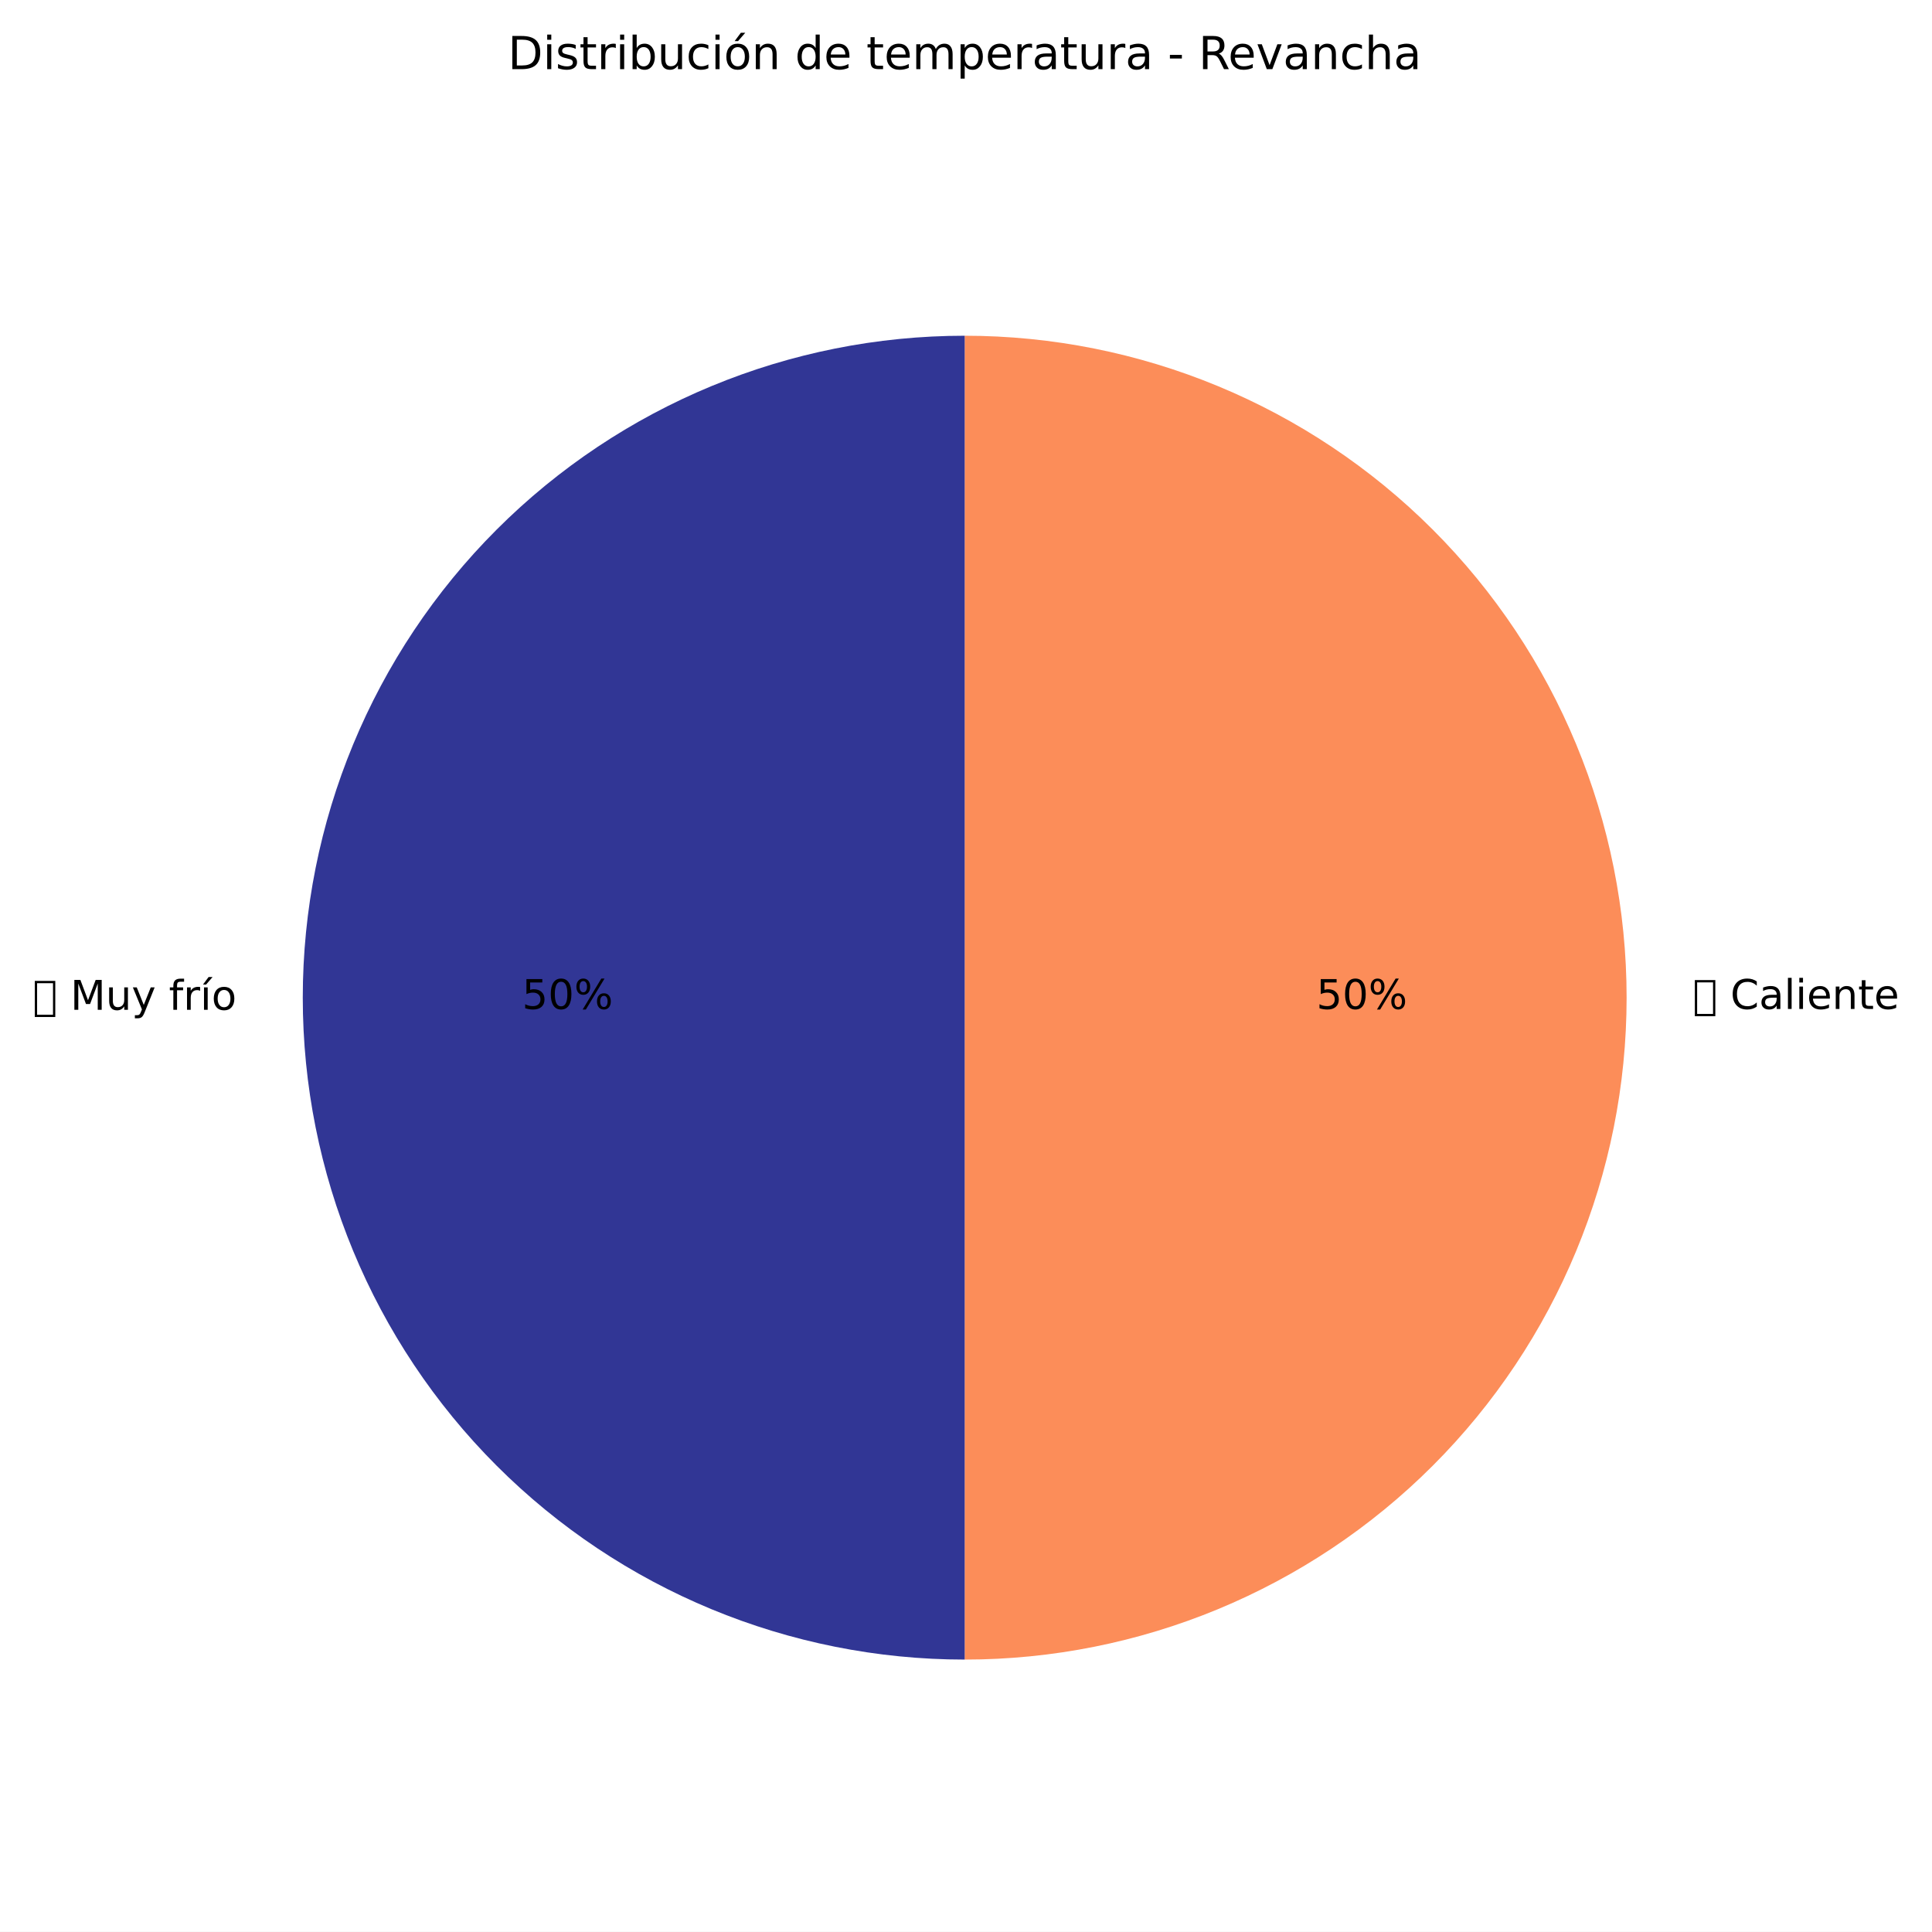
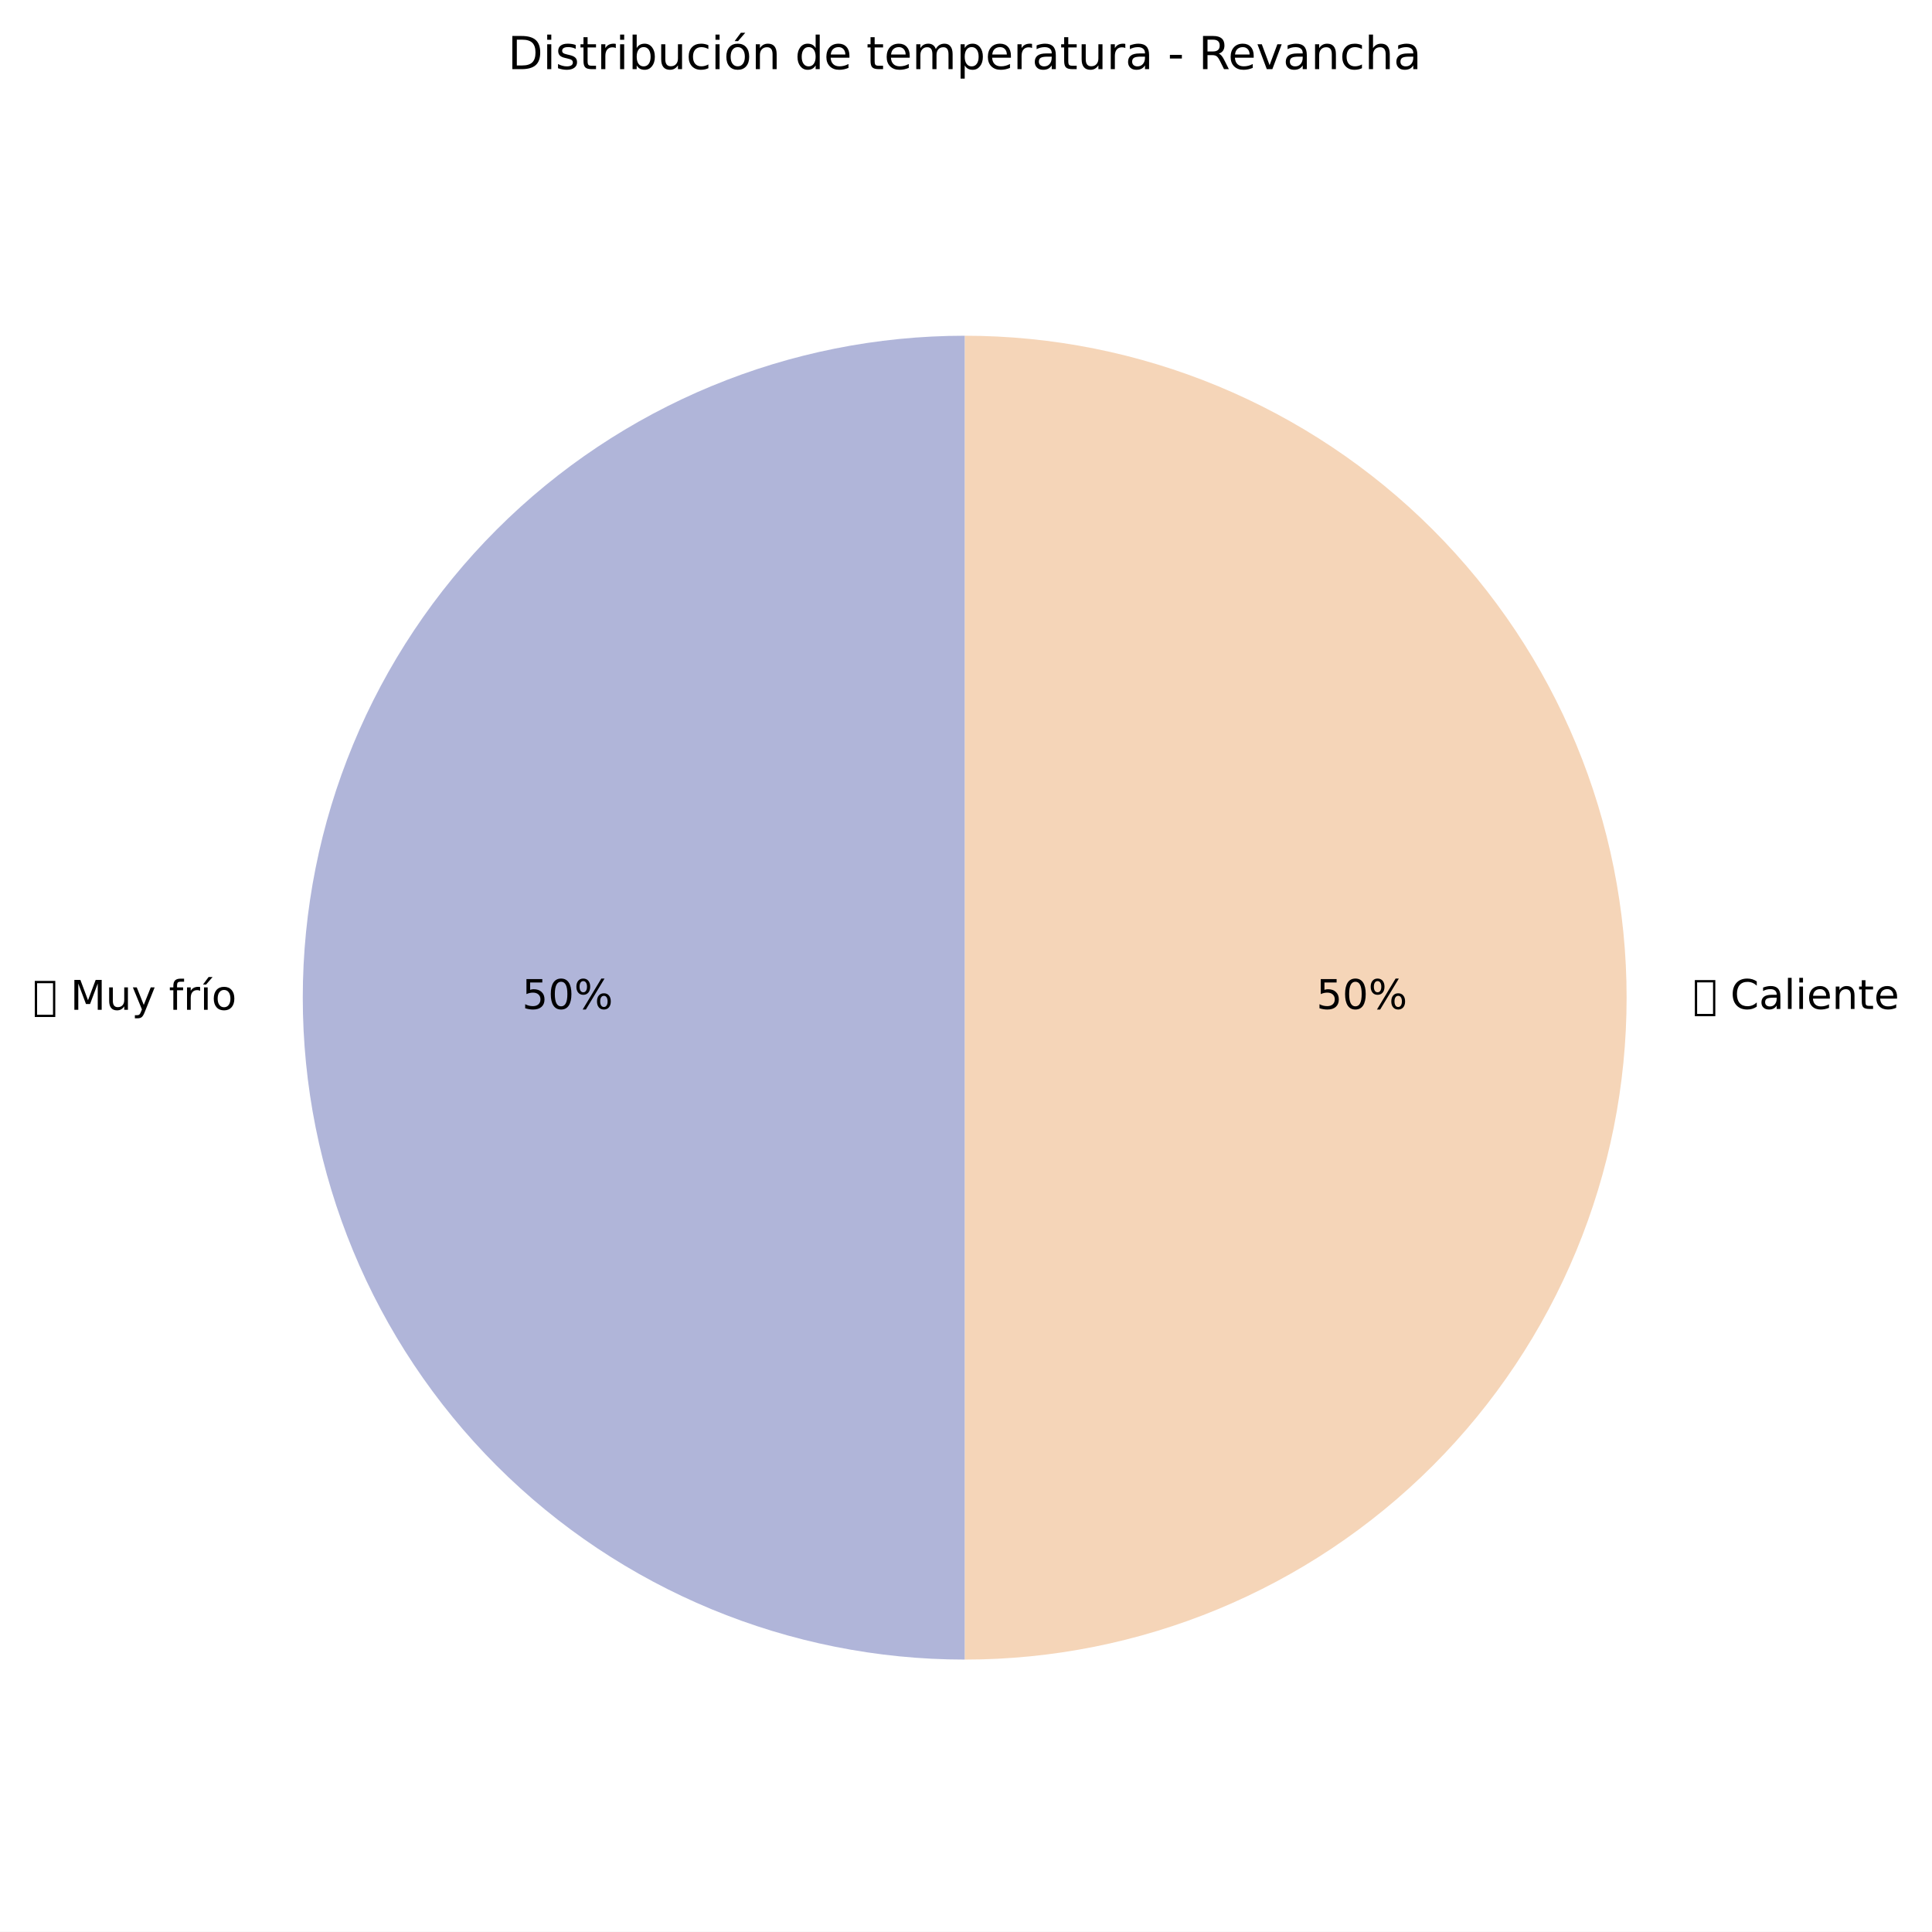
<svg xmlns="http://www.w3.org/2000/svg" xmlns:xlink="http://www.w3.org/1999/xlink" width="424.603pt" height="424.518pt" viewBox="0 0 424.603 424.518" version="1.1">
  <defs>
    <style type="text/css">*{stroke-linejoin: round; stroke-linecap: butt}</style>
  </defs>
  <g id="figure_1">
    <g id="patch_1">
      <path d="M -0 424.518  L 424.603 424.518  L 424.603 0  L -0 0  z " style="fill: #ffffff" />
    </g>
    <g id="axes_1">
      <g id="patch_2">
-         <path d="M 212.013 364.731  C 250.58 364.731 287.607 349.394 314.878 322.123  C 342.149 294.852 357.486 257.825 357.486 219.258  C 357.486 180.691 342.149 143.665 314.878 116.394  C 287.607 89.123 250.58 73.786 212.013 73.786  L 212.013 219.258  z " style="fill: #fc8d59" />
+         <path d="M 212.013 364.731  C 250.58 364.731 287.607 349.394 314.878 322.123  C 342.149 294.852 357.486 257.825 357.486 219.258  C 357.486 180.691 342.149 143.665 314.878 116.394  C 287.607 89.123 250.58 73.786 212.013 73.786  L 212.013 219.258  z " style="fill: #f5d5b8" />
      </g>
      <g id="patch_3">
-         <path d="M 212.013 73.786  C 173.446 73.786 136.42 89.123 109.149 116.394  C 81.878 143.665 66.541 180.691 66.541 219.258  C 66.541 257.825 81.878 294.852 109.149 322.123  C 136.419 349.394 173.446 364.731 212.013 364.731  L 212.013 219.258  z " style="fill: #313695" />
+         <path d="M 212.013 73.786  C 173.446 73.786 136.42 89.123 109.149 116.394  C 81.878 143.665 66.541 180.691 66.541 219.258  C 66.541 257.825 81.878 294.852 109.149 322.123  C 136.419 349.394 173.446 364.731 212.013 364.731  L 212.013 219.258  z " style="fill: #b0b5d9" />
      </g>
      <g id="matplotlib.axis_1" />
      <g id="matplotlib.axis_2" />
      <g id="text_1">
        <g transform="translate(372.0333 221.7419) scale(0.09 -0.09)">
          <defs>
            <path id="DejaVuSans-1f321" d="M 319 -1131  L 319 4513  L 3519 4513  L 3519 -1131  L 319 -1131  z M 678 -775  L 3163 -775  L 3163 4153  L 678 4153  L 678 -775  z " transform="scale(0.015625)" />
            <path id="DejaVuSans-fe0f" transform="scale(0.015625)" />
            <path id="DejaVuSans-20" transform="scale(0.015625)" />
            <path id="DejaVuSans-43" d="M 4122 4306  L 4122 3641  Q 3803 3938 3442 4084  Q 3081 4231 2675 4231  Q 1875 4231 1450 3742  Q 1025 3253 1025 2328  Q 1025 1406 1450 917  Q 1875 428 2675 428  Q 3081 428 3442 575  Q 3803 722 4122 1019  L 4122 359  Q 3791 134 3420 21  Q 3050 -91 2638 -91  Q 1578 -91 968 557  Q 359 1206 359 2328  Q 359 3453 968 4101  Q 1578 4750 2638 4750  Q 3056 4750 3426 4639  Q 3797 4528 4122 4306  z " transform="scale(0.015625)" />
            <path id="DejaVuSans-61" d="M 2194 1759  Q 1497 1759 1228 1600  Q 959 1441 959 1056  Q 959 750 1161 570  Q 1363 391 1709 391  Q 2188 391 2477 730  Q 2766 1069 2766 1631  L 2766 1759  L 2194 1759  z M 3341 1997  L 3341 0  L 2766 0  L 2766 531  Q 2569 213 2275 61  Q 1981 -91 1556 -91  Q 1019 -91 701 211  Q 384 513 384 1019  Q 384 1609 779 1909  Q 1175 2209 1959 2209  L 2766 2209  L 2766 2266  Q 2766 2663 2505 2880  Q 2244 3097 1772 3097  Q 1472 3097 1187 3025  Q 903 2953 641 2809  L 641 3341  Q 956 3463 1253 3523  Q 1550 3584 1831 3584  Q 2591 3584 2966 3190  Q 3341 2797 3341 1997  z " transform="scale(0.015625)" />
            <path id="DejaVuSans-6c" d="M 603 4863  L 1178 4863  L 1178 0  L 603 0  L 603 4863  z " transform="scale(0.015625)" />
            <path id="DejaVuSans-69" d="M 603 3500  L 1178 3500  L 1178 0  L 603 0  L 603 3500  z M 603 4863  L 1178 4863  L 1178 4134  L 603 4134  L 603 4863  z " transform="scale(0.015625)" />
            <path id="DejaVuSans-65" d="M 3597 1894  L 3597 1613  L 953 1613  Q 991 1019 1311 708  Q 1631 397 2203 397  Q 2534 397 2845 478  Q 3156 559 3463 722  L 3463 178  Q 3153 47 2828 -22  Q 2503 -91 2169 -91  Q 1331 -91 842 396  Q 353 884 353 1716  Q 353 2575 817 3079  Q 1281 3584 2069 3584  Q 2775 3584 3186 3129  Q 3597 2675 3597 1894  z M 3022 2063  Q 3016 2534 2758 2815  Q 2500 3097 2075 3097  Q 1594 3097 1305 2825  Q 1016 2553 972 2059  L 3022 2063  z " transform="scale(0.015625)" />
            <path id="DejaVuSans-6e" d="M 3513 2113  L 3513 0  L 2938 0  L 2938 2094  Q 2938 2591 2744 2837  Q 2550 3084 2163 3084  Q 1697 3084 1428 2787  Q 1159 2491 1159 1978  L 1159 0  L 581 0  L 581 3500  L 1159 3500  L 1159 2956  Q 1366 3272 1645 3428  Q 1925 3584 2291 3584  Q 2894 3584 3203 3211  Q 3513 2838 3513 2113  z " transform="scale(0.015625)" />
            <path id="DejaVuSans-74" d="M 1172 4494  L 1172 3500  L 2356 3500  L 2356 3053  L 1172 3053  L 1172 1153  Q 1172 725 1289 603  Q 1406 481 1766 481  L 2356 481  L 2356 0  L 1766 0  Q 1100 0 847 248  Q 594 497 594 1153  L 594 3053  L 172 3053  L 172 3500  L 594 3500  L 594 4494  L 1172 4494  z " transform="scale(0.015625)" />
          </defs>
          <use xlink:href="#DejaVuSans-1f321" />
          <use xlink:href="#DejaVuSans-fe0f" transform="translate(60.00977 0)" />
          <use xlink:href="#DejaVuSans-20" transform="translate(60.00977 0)" />
          <use xlink:href="#DejaVuSans-43" transform="translate(91.79688 0)" />
          <use xlink:href="#DejaVuSans-61" transform="translate(161.6211 0)" />
          <use xlink:href="#DejaVuSans-6c" transform="translate(222.9004 0)" />
          <use xlink:href="#DejaVuSans-69" transform="translate(250.6836 0)" />
          <use xlink:href="#DejaVuSans-65" transform="translate(278.4668 0)" />
          <use xlink:href="#DejaVuSans-6e" transform="translate(339.9902 0)" />
          <use xlink:href="#DejaVuSans-74" transform="translate(403.3691 0)" />
          <use xlink:href="#DejaVuSans-65" transform="translate(442.5781 0)" />
        </g>
      </g>
      <g id="text_2">
        <g transform="translate(289.295 221.7419) scale(0.09 -0.09)">
          <defs>
            <path id="DejaVuSans-35" d="M 691 4666  L 3169 4666  L 3169 4134  L 1269 4134  L 1269 2991  Q 1406 3038 1543 3061  Q 1681 3084 1819 3084  Q 2600 3084 3056 2656  Q 3513 2228 3513 1497  Q 3513 744 3044 326  Q 2575 -91 1722 -91  Q 1428 -91 1123 -41  Q 819 9 494 109  L 494 744  Q 775 591 1075 516  Q 1375 441 1709 441  Q 2250 441 2565 725  Q 2881 1009 2881 1497  Q 2881 1984 2565 2268  Q 2250 2553 1709 2553  Q 1456 2553 1204 2497  Q 953 2441 691 2322  L 691 4666  z " transform="scale(0.015625)" />
            <path id="DejaVuSans-30" d="M 2034 4250  Q 1547 4250 1301 3770  Q 1056 3291 1056 2328  Q 1056 1369 1301 889  Q 1547 409 2034 409  Q 2525 409 2770 889  Q 3016 1369 3016 2328  Q 3016 3291 2770 3770  Q 2525 4250 2034 4250  z M 2034 4750  Q 2819 4750 3233 4129  Q 3647 3509 3647 2328  Q 3647 1150 3233 529  Q 2819 -91 2034 -91  Q 1250 -91 836 529  Q 422 1150 422 2328  Q 422 3509 836 4129  Q 1250 4750 2034 4750  z " transform="scale(0.015625)" />
            <path id="DejaVuSans-25" d="M 4653 2053  Q 4381 2053 4226 1822  Q 4072 1591 4072 1178  Q 4072 772 4226 539  Q 4381 306 4653 306  Q 4919 306 5073 539  Q 5228 772 5228 1178  Q 5228 1588 5073 1820  Q 4919 2053 4653 2053  z M 4653 2450  Q 5147 2450 5437 2106  Q 5728 1763 5728 1178  Q 5728 594 5436 251  Q 5144 -91 4653 -91  Q 4153 -91 3862 251  Q 3572 594 3572 1178  Q 3572 1766 3864 2108  Q 4156 2450 4653 2450  z M 1428 4353  Q 1159 4353 1004 4120  Q 850 3888 850 3481  Q 850 3069 1003 2837  Q 1156 2606 1428 2606  Q 1700 2606 1854 2837  Q 2009 3069 2009 3481  Q 2009 3884 1853 4118  Q 1697 4353 1428 4353  z M 4250 4750  L 4750 4750  L 1831 -91  L 1331 -91  L 4250 4750  z M 1428 4750  Q 1922 4750 2215 4408  Q 2509 4066 2509 3481  Q 2509 2891 2217 2550  Q 1925 2209 1428 2209  Q 931 2209 642 2551  Q 353 2894 353 3481  Q 353 4063 643 4406  Q 934 4750 1428 4750  z " transform="scale(0.015625)" />
          </defs>
          <use xlink:href="#DejaVuSans-35" />
          <use xlink:href="#DejaVuSans-30" transform="translate(63.62305 0)" />
          <use xlink:href="#DejaVuSans-25" transform="translate(127.2461 0)" />
        </g>
      </g>
      <g id="text_3">
        <g transform="translate(7.2 221.9219) scale(0.09 -0.09)">
          <defs>
            <path id="DejaVuSans-1f9ca" d="M 319 -1131  L 319 4513  L 3519 4513  L 3519 -1131  L 319 -1131  z M 678 -775  L 3163 -775  L 3163 4153  L 678 4153  L 678 -775  z " transform="scale(0.015625)" />
            <path id="DejaVuSans-4d" d="M 628 4666  L 1569 4666  L 2759 1491  L 3956 4666  L 4897 4666  L 4897 0  L 4281 0  L 4281 4097  L 3078 897  L 2444 897  L 1241 4097  L 1241 0  L 628 0  L 628 4666  z " transform="scale(0.015625)" />
            <path id="DejaVuSans-75" d="M 544 1381  L 544 3500  L 1119 3500  L 1119 1403  Q 1119 906 1312 657  Q 1506 409 1894 409  Q 2359 409 2629 706  Q 2900 1003 2900 1516  L 2900 3500  L 3475 3500  L 3475 0  L 2900 0  L 2900 538  Q 2691 219 2414 64  Q 2138 -91 1772 -91  Q 1169 -91 856 284  Q 544 659 544 1381  z M 1991 3584  L 1991 3584  z " transform="scale(0.015625)" />
            <path id="DejaVuSans-79" d="M 2059 -325  Q 1816 -950 1584 -1140  Q 1353 -1331 966 -1331  L 506 -1331  L 506 -850  L 844 -850  Q 1081 -850 1212 -737  Q 1344 -625 1503 -206  L 1606 56  L 191 3500  L 800 3500  L 1894 763  L 2988 3500  L 3597 3500  L 2059 -325  z " transform="scale(0.015625)" />
            <path id="DejaVuSans-66" d="M 2375 4863  L 2375 4384  L 1825 4384  Q 1516 4384 1395 4259  Q 1275 4134 1275 3809  L 1275 3500  L 2222 3500  L 2222 3053  L 1275 3053  L 1275 0  L 697 0  L 697 3053  L 147 3053  L 147 3500  L 697 3500  L 697 3744  Q 697 4328 969 4595  Q 1241 4863 1831 4863  L 2375 4863  z " transform="scale(0.015625)" />
            <path id="DejaVuSans-72" d="M 2631 2963  Q 2534 3019 2420 3045  Q 2306 3072 2169 3072  Q 1681 3072 1420 2755  Q 1159 2438 1159 1844  L 1159 0  L 581 0  L 581 3500  L 1159 3500  L 1159 2956  Q 1341 3275 1631 3429  Q 1922 3584 2338 3584  Q 2397 3584 2469 3576  Q 2541 3569 2628 3553  L 2631 2963  z " transform="scale(0.015625)" />
            <path id="DejaVuSans-ed" d="M 1322 5119  L 1944 5119  L 926 3944  L 447 3944  L 1322 5119  z M 603 3500  L 1178 3500  L 1178 0  L 603 0  L 603 3500  z M 891 3584  L 891 3584  z " transform="scale(0.015625)" />
            <path id="DejaVuSans-6f" d="M 1959 3097  Q 1497 3097 1228 2736  Q 959 2375 959 1747  Q 959 1119 1226 758  Q 1494 397 1959 397  Q 2419 397 2687 759  Q 2956 1122 2956 1747  Q 2956 2369 2687 2733  Q 2419 3097 1959 3097  z M 1959 3584  Q 2709 3584 3137 3096  Q 3566 2609 3566 1747  Q 3566 888 3137 398  Q 2709 -91 1959 -91  Q 1206 -91 779 398  Q 353 888 353 1747  Q 353 2609 779 3096  Q 1206 3584 1959 3584  z " transform="scale(0.015625)" />
          </defs>
          <use xlink:href="#DejaVuSans-1f9ca" />
          <use xlink:href="#DejaVuSans-20" transform="translate(60.00977 0)" />
          <use xlink:href="#DejaVuSans-4d" transform="translate(91.79688 0)" />
          <use xlink:href="#DejaVuSans-75" transform="translate(178.0762 0)" />
          <use xlink:href="#DejaVuSans-79" transform="translate(241.4551 0)" />
          <use xlink:href="#DejaVuSans-20" transform="translate(300.6348 0)" />
          <use xlink:href="#DejaVuSans-66" transform="translate(332.4219 0)" />
          <use xlink:href="#DejaVuSans-72" transform="translate(367.627 0)" />
          <use xlink:href="#DejaVuSans-ed" transform="translate(408.7402 0)" />
          <use xlink:href="#DejaVuSans-6f" transform="translate(436.5234 0)" />
        </g>
      </g>
      <g id="text_4">
        <g transform="translate(114.7277 221.7419) scale(0.09 -0.09)">
          <use xlink:href="#DejaVuSans-35" />
          <use xlink:href="#DejaVuSans-30" transform="translate(63.62305 0)" />
          <use xlink:href="#DejaVuSans-25" transform="translate(127.2461 0)" />
        </g>
      </g>
      <g id="text_5">
        <g transform="translate(111.6188 15.19844) scale(0.1 -0.1)">
          <defs>
            <path id="DejaVuSans-44" d="M 1259 4147  L 1259 519  L 2022 519  Q 2988 519 3436 956  Q 3884 1394 3884 2338  Q 3884 3275 3436 3711  Q 2988 4147 2022 4147  L 1259 4147  z M 628 4666  L 1925 4666  Q 3281 4666 3915 4102  Q 4550 3538 4550 2338  Q 4550 1131 3912 565  Q 3275 0 1925 0  L 628 0  L 628 4666  z " transform="scale(0.015625)" />
            <path id="DejaVuSans-73" d="M 2834 3397  L 2834 2853  Q 2591 2978 2328 3040  Q 2066 3103 1784 3103  Q 1356 3103 1142 2972  Q 928 2841 928 2578  Q 928 2378 1081 2264  Q 1234 2150 1697 2047  L 1894 2003  Q 2506 1872 2764 1633  Q 3022 1394 3022 966  Q 3022 478 2636 193  Q 2250 -91 1575 -91  Q 1294 -91 989 -36  Q 684 19 347 128  L 347 722  Q 666 556 975 473  Q 1284 391 1588 391  Q 1994 391 2212 530  Q 2431 669 2431 922  Q 2431 1156 2273 1281  Q 2116 1406 1581 1522  L 1381 1569  Q 847 1681 609 1914  Q 372 2147 372 2553  Q 372 3047 722 3315  Q 1072 3584 1716 3584  Q 2034 3584 2315 3537  Q 2597 3491 2834 3397  z " transform="scale(0.015625)" />
            <path id="DejaVuSans-62" d="M 3116 1747  Q 3116 2381 2855 2742  Q 2594 3103 2138 3103  Q 1681 3103 1420 2742  Q 1159 2381 1159 1747  Q 1159 1113 1420 752  Q 1681 391 2138 391  Q 2594 391 2855 752  Q 3116 1113 3116 1747  z M 1159 2969  Q 1341 3281 1617 3432  Q 1894 3584 2278 3584  Q 2916 3584 3314 3078  Q 3713 2572 3713 1747  Q 3713 922 3314 415  Q 2916 -91 2278 -91  Q 1894 -91 1617 61  Q 1341 213 1159 525  L 1159 0  L 581 0  L 581 4863  L 1159 4863  L 1159 2969  z " transform="scale(0.015625)" />
            <path id="DejaVuSans-63" d="M 3122 3366  L 3122 2828  Q 2878 2963 2633 3030  Q 2388 3097 2138 3097  Q 1578 3097 1268 2742  Q 959 2388 959 1747  Q 959 1106 1268 751  Q 1578 397 2138 397  Q 2388 397 2633 464  Q 2878 531 3122 666  L 3122 134  Q 2881 22 2623 -34  Q 2366 -91 2075 -91  Q 1284 -91 818 406  Q 353 903 353 1747  Q 353 2603 823 3093  Q 1294 3584 2113 3584  Q 2378 3584 2631 3529  Q 2884 3475 3122 3366  z " transform="scale(0.015625)" />
            <path id="DejaVuSans-f3" d="M 1959 3097  Q 1497 3097 1228 2736  Q 959 2375 959 1747  Q 959 1119 1226 758  Q 1494 397 1959 397  Q 2419 397 2687 759  Q 2956 1122 2956 1747  Q 2956 2369 2687 2733  Q 2419 3097 1959 3097  z M 1959 3584  Q 2709 3584 3137 3096  Q 3566 2609 3566 1747  Q 3566 888 3137 398  Q 2709 -91 1959 -91  Q 1206 -91 779 398  Q 353 888 353 1747  Q 353 2609 779 3096  Q 1206 3584 1959 3584  z M 2394 5119  L 3016 5119  L 1998 3944  L 1519 3944  L 2394 5119  z " transform="scale(0.015625)" />
            <path id="DejaVuSans-64" d="M 2906 2969  L 2906 4863  L 3481 4863  L 3481 0  L 2906 0  L 2906 525  Q 2725 213 2448 61  Q 2172 -91 1784 -91  Q 1150 -91 751 415  Q 353 922 353 1747  Q 353 2572 751 3078  Q 1150 3584 1784 3584  Q 2172 3584 2448 3432  Q 2725 3281 2906 2969  z M 947 1747  Q 947 1113 1208 752  Q 1469 391 1925 391  Q 2381 391 2643 752  Q 2906 1113 2906 1747  Q 2906 2381 2643 2742  Q 2381 3103 1925 3103  Q 1469 3103 1208 2742  Q 947 2381 947 1747  z " transform="scale(0.015625)" />
            <path id="DejaVuSans-6d" d="M 3328 2828  Q 3544 3216 3844 3400  Q 4144 3584 4550 3584  Q 5097 3584 5394 3201  Q 5691 2819 5691 2113  L 5691 0  L 5113 0  L 5113 2094  Q 5113 2597 4934 2840  Q 4756 3084 4391 3084  Q 3944 3084 3684 2787  Q 3425 2491 3425 1978  L 3425 0  L 2847 0  L 2847 2094  Q 2847 2600 2669 2842  Q 2491 3084 2119 3084  Q 1678 3084 1418 2786  Q 1159 2488 1159 1978  L 1159 0  L 581 0  L 581 3500  L 1159 3500  L 1159 2956  Q 1356 3278 1631 3431  Q 1906 3584 2284 3584  Q 2666 3584 2933 3390  Q 3200 3197 3328 2828  z " transform="scale(0.015625)" />
            <path id="DejaVuSans-70" d="M 1159 525  L 1159 -1331  L 581 -1331  L 581 3500  L 1159 3500  L 1159 2969  Q 1341 3281 1617 3432  Q 1894 3584 2278 3584  Q 2916 3584 3314 3078  Q 3713 2572 3713 1747  Q 3713 922 3314 415  Q 2916 -91 2278 -91  Q 1894 -91 1617 61  Q 1341 213 1159 525  z M 3116 1747  Q 3116 2381 2855 2742  Q 2594 3103 2138 3103  Q 1681 3103 1420 2742  Q 1159 2381 1159 1747  Q 1159 1113 1420 752  Q 1681 391 2138 391  Q 2594 391 2855 752  Q 3116 1113 3116 1747  z " transform="scale(0.015625)" />
            <path id="DejaVuSans-2d" d="M 313 2009  L 1997 2009  L 1997 1497  L 313 1497  L 313 2009  z " transform="scale(0.015625)" />
            <path id="DejaVuSans-52" d="M 2841 2188  Q 3044 2119 3236 1894  Q 3428 1669 3622 1275  L 4263 0  L 3584 0  L 2988 1197  Q 2756 1666 2539 1819  Q 2322 1972 1947 1972  L 1259 1972  L 1259 0  L 628 0  L 628 4666  L 2053 4666  Q 2853 4666 3247 4331  Q 3641 3997 3641 3322  Q 3641 2881 3436 2590  Q 3231 2300 2841 2188  z M 1259 4147  L 1259 2491  L 2053 2491  Q 2509 2491 2742 2702  Q 2975 2913 2975 3322  Q 2975 3731 2742 3939  Q 2509 4147 2053 4147  L 1259 4147  z " transform="scale(0.015625)" />
            <path id="DejaVuSans-76" d="M 191 3500  L 800 3500  L 1894 563  L 2988 3500  L 3597 3500  L 2284 0  L 1503 0  L 191 3500  z " transform="scale(0.015625)" />
            <path id="DejaVuSans-68" d="M 3513 2113  L 3513 0  L 2938 0  L 2938 2094  Q 2938 2591 2744 2837  Q 2550 3084 2163 3084  Q 1697 3084 1428 2787  Q 1159 2491 1159 1978  L 1159 0  L 581 0  L 581 4863  L 1159 4863  L 1159 2956  Q 1366 3272 1645 3428  Q 1925 3584 2291 3584  Q 2894 3584 3203 3211  Q 3513 2838 3513 2113  z " transform="scale(0.015625)" />
          </defs>
          <use xlink:href="#DejaVuSans-44" />
          <use xlink:href="#DejaVuSans-69" transform="translate(77.00195 0)" />
          <use xlink:href="#DejaVuSans-73" transform="translate(104.7852 0)" />
          <use xlink:href="#DejaVuSans-74" transform="translate(156.8848 0)" />
          <use xlink:href="#DejaVuSans-72" transform="translate(196.0938 0)" />
          <use xlink:href="#DejaVuSans-69" transform="translate(237.207 0)" />
          <use xlink:href="#DejaVuSans-62" transform="translate(264.9902 0)" />
          <use xlink:href="#DejaVuSans-75" transform="translate(328.4668 0)" />
          <use xlink:href="#DejaVuSans-63" transform="translate(391.8457 0)" />
          <use xlink:href="#DejaVuSans-69" transform="translate(446.8262 0)" />
          <use xlink:href="#DejaVuSans-f3" transform="translate(474.6094 0)" />
          <use xlink:href="#DejaVuSans-6e" transform="translate(535.791 0)" />
          <use xlink:href="#DejaVuSans-20" transform="translate(599.1699 0)" />
          <use xlink:href="#DejaVuSans-64" transform="translate(630.957 0)" />
          <use xlink:href="#DejaVuSans-65" transform="translate(694.4336 0)" />
          <use xlink:href="#DejaVuSans-20" transform="translate(755.957 0)" />
          <use xlink:href="#DejaVuSans-74" transform="translate(787.7441 0)" />
          <use xlink:href="#DejaVuSans-65" transform="translate(826.9531 0)" />
          <use xlink:href="#DejaVuSans-6d" transform="translate(888.4766 0)" />
          <use xlink:href="#DejaVuSans-70" transform="translate(985.8887 0)" />
          <use xlink:href="#DejaVuSans-65" transform="translate(1049.365 0)" />
          <use xlink:href="#DejaVuSans-72" transform="translate(1110.889 0)" />
          <use xlink:href="#DejaVuSans-61" transform="translate(1152.002 0)" />
          <use xlink:href="#DejaVuSans-74" transform="translate(1213.281 0)" />
          <use xlink:href="#DejaVuSans-75" transform="translate(1252.49 0)" />
          <use xlink:href="#DejaVuSans-72" transform="translate(1315.869 0)" />
          <use xlink:href="#DejaVuSans-61" transform="translate(1356.982 0)" />
          <use xlink:href="#DejaVuSans-20" transform="translate(1418.262 0)" />
          <use xlink:href="#DejaVuSans-2d" transform="translate(1450.049 0)" />
          <use xlink:href="#DejaVuSans-20" transform="translate(1486.133 0)" />
          <use xlink:href="#DejaVuSans-52" transform="translate(1517.92 0)" />
          <use xlink:href="#DejaVuSans-65" transform="translate(1582.902 0)" />
          <use xlink:href="#DejaVuSans-76" transform="translate(1644.426 0)" />
          <use xlink:href="#DejaVuSans-61" transform="translate(1703.605 0)" />
          <use xlink:href="#DejaVuSans-6e" transform="translate(1764.885 0)" />
          <use xlink:href="#DejaVuSans-63" transform="translate(1828.264 0)" />
          <use xlink:href="#DejaVuSans-68" transform="translate(1883.244 0)" />
          <use xlink:href="#DejaVuSans-61" transform="translate(1946.623 0)" />
        </g>
      </g>
    </g>
  </g>
</svg>
